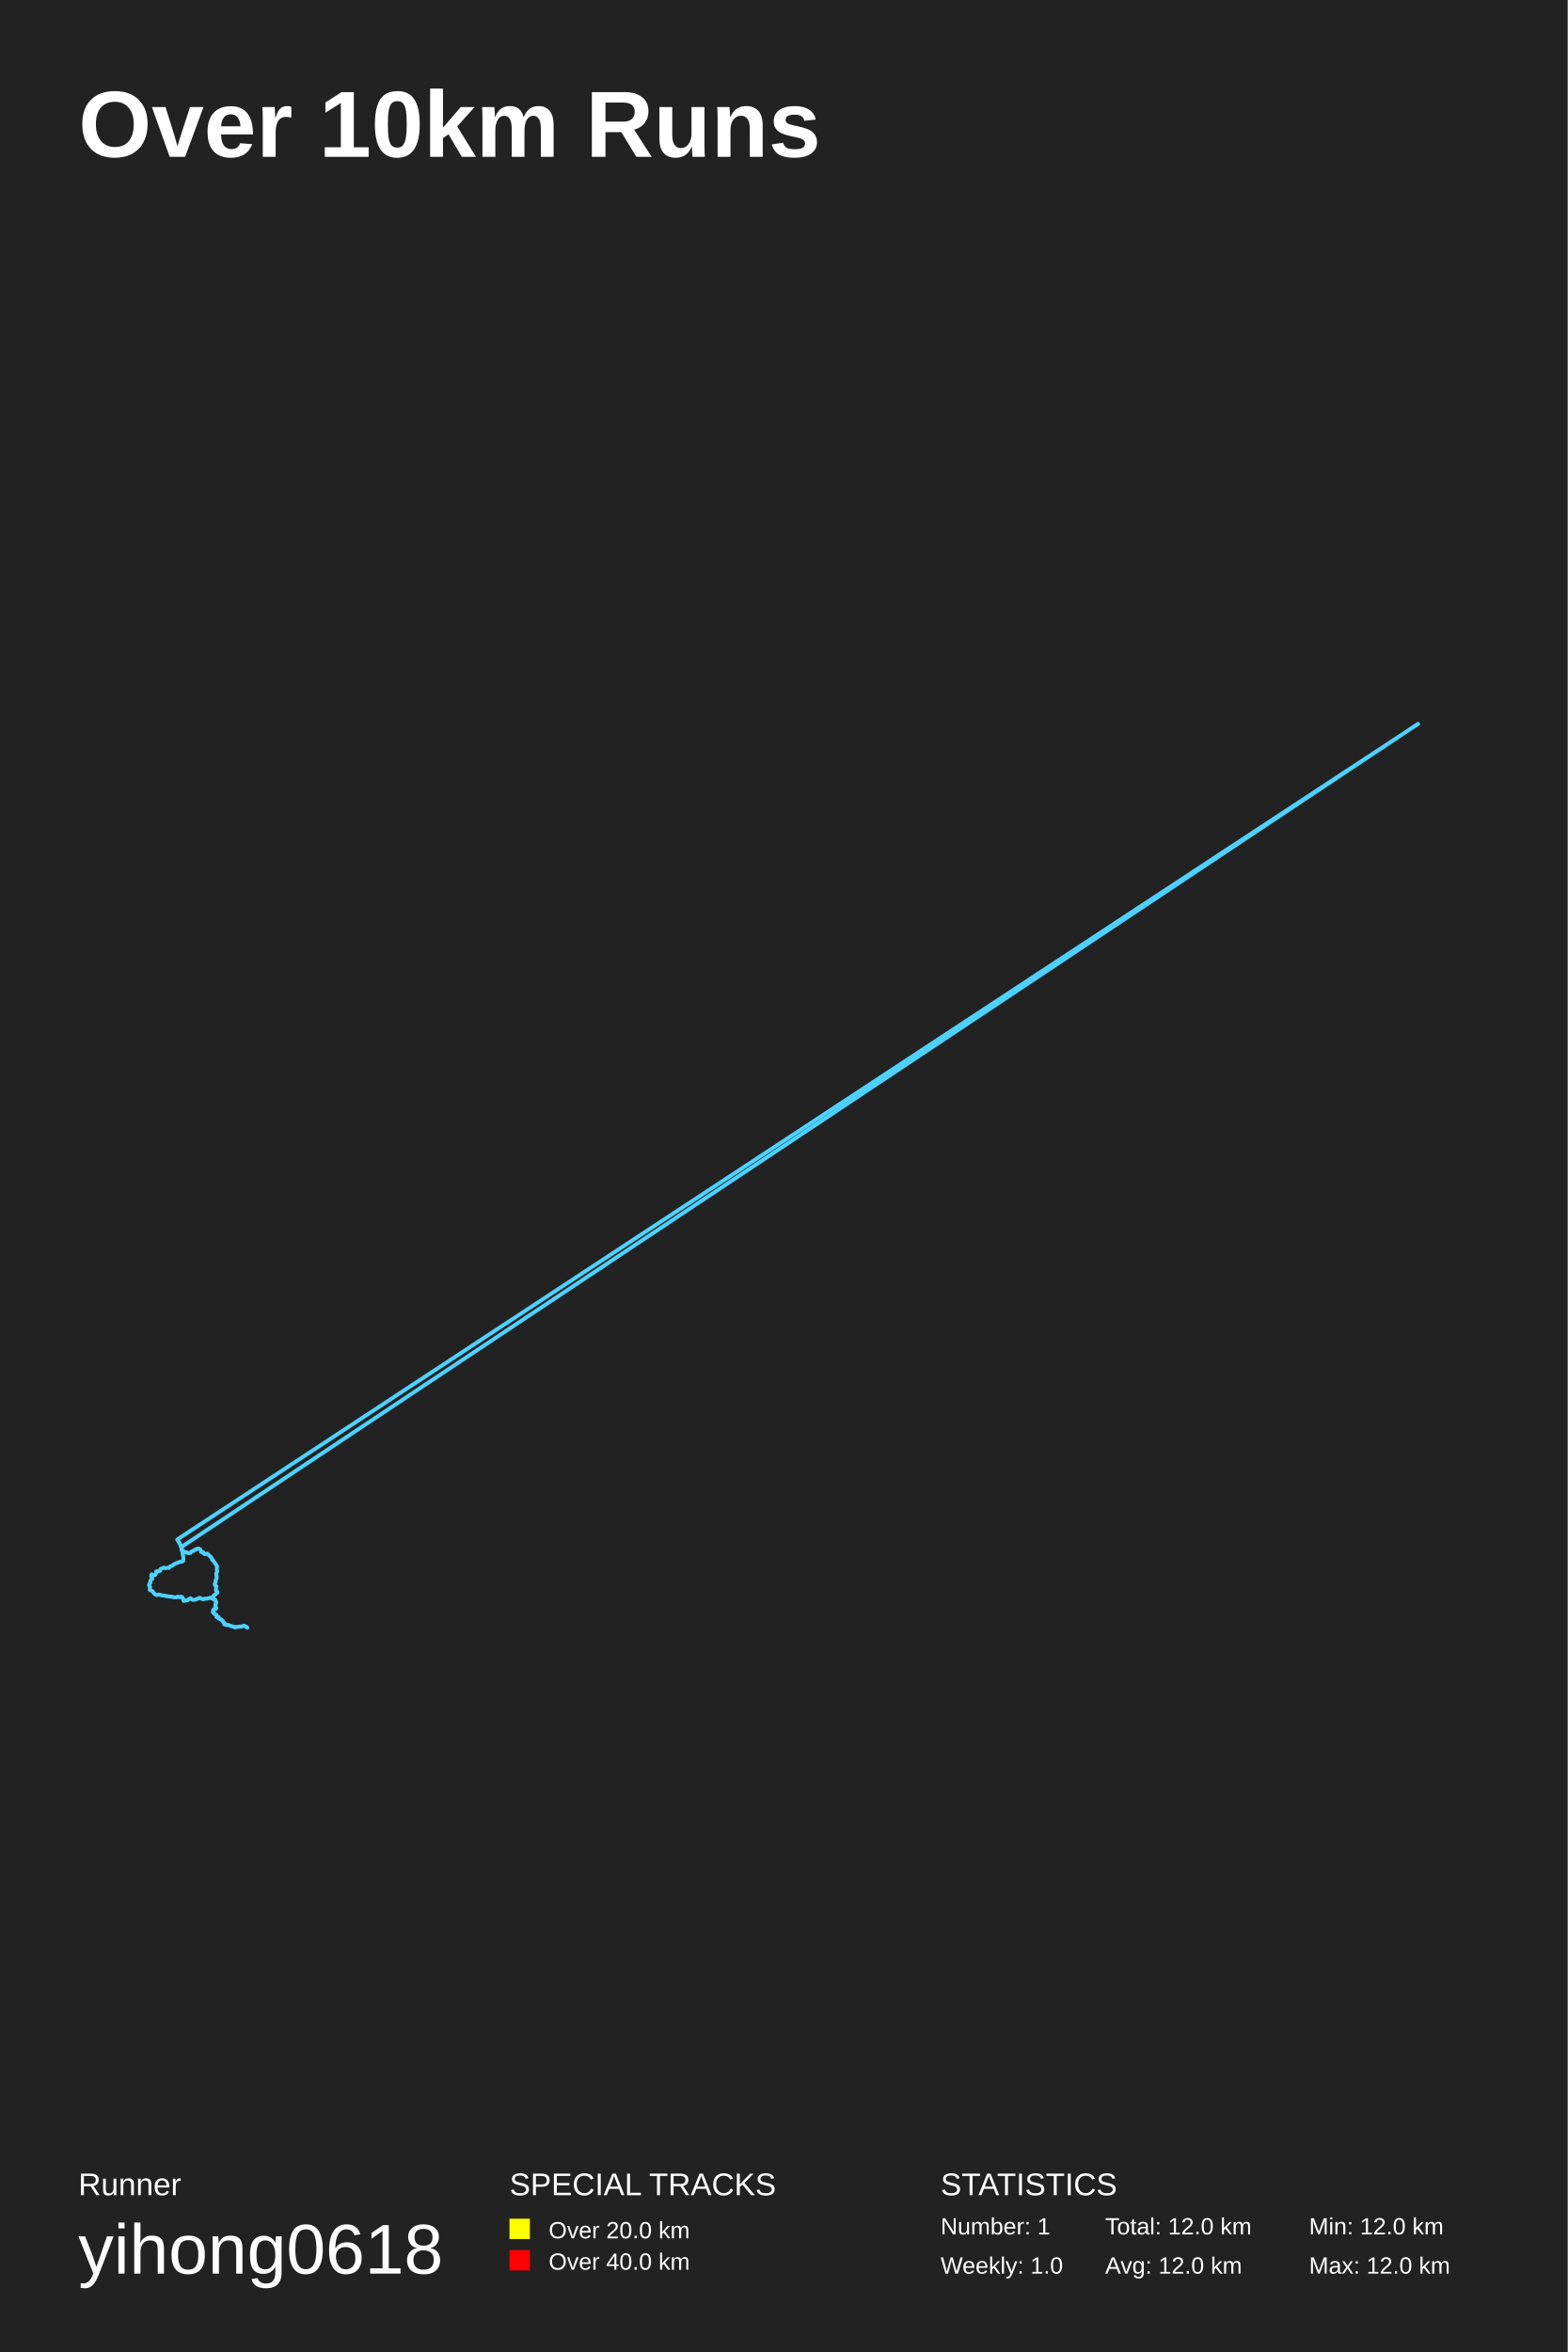
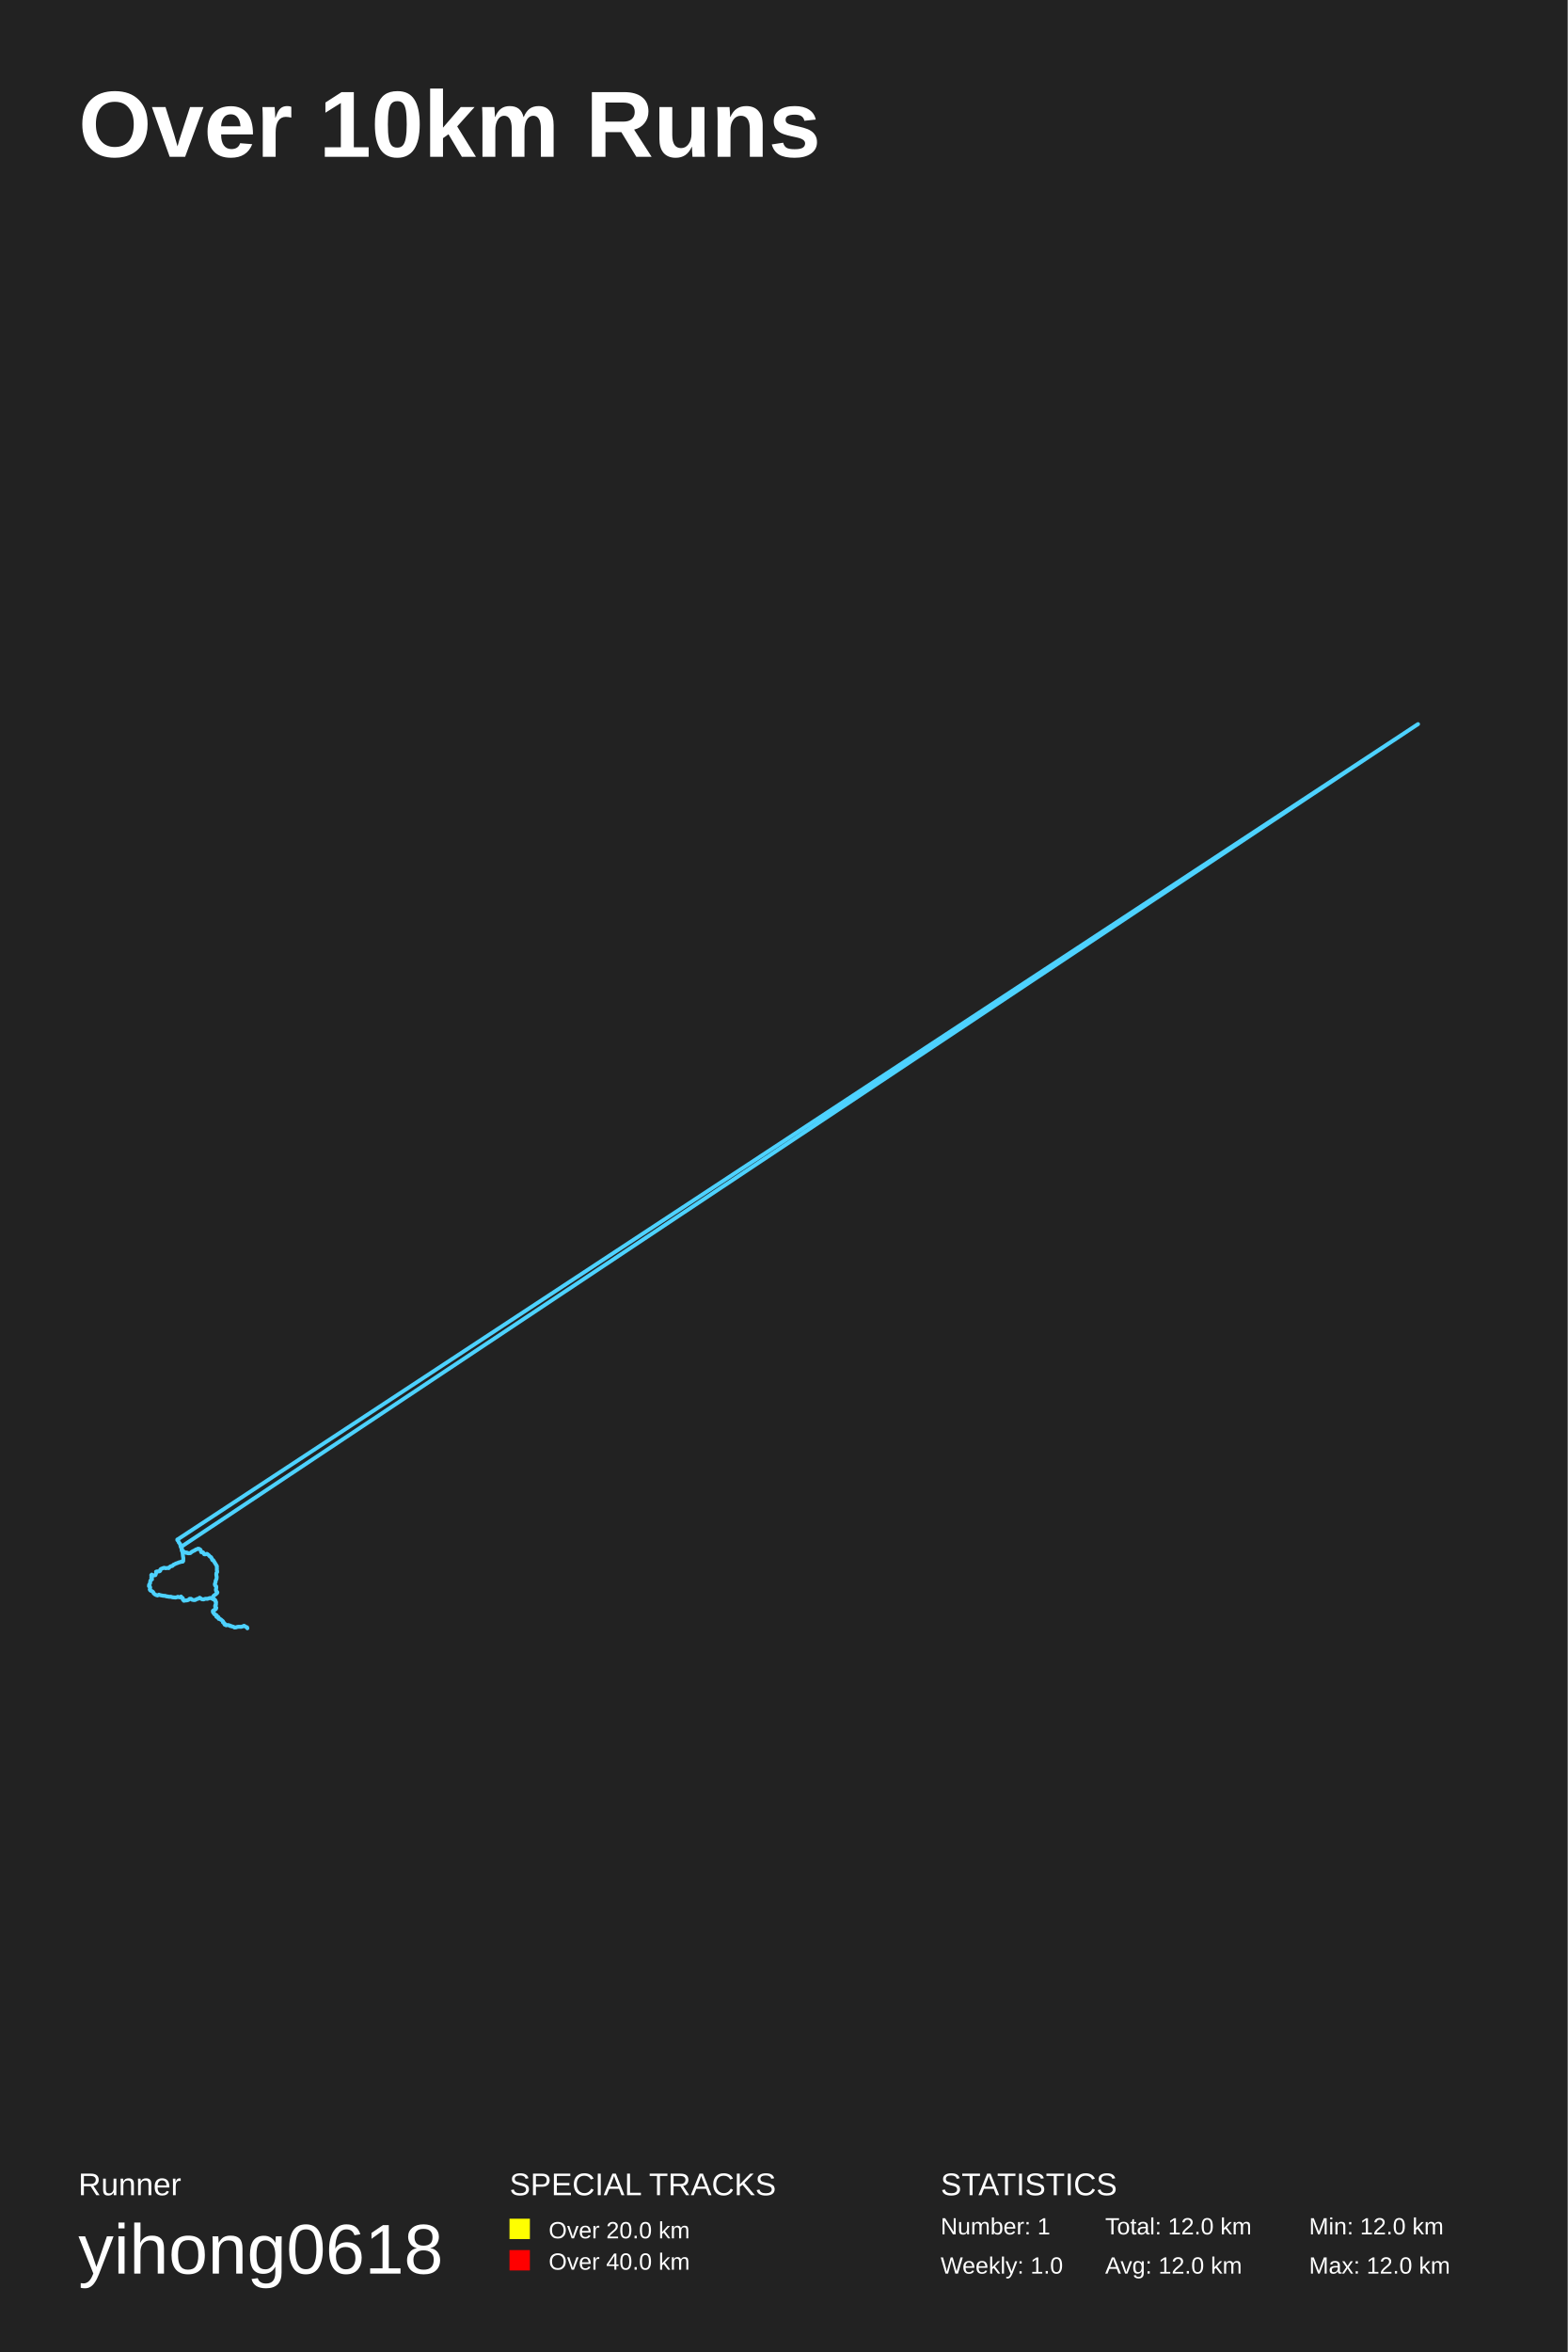
<svg xmlns="http://www.w3.org/2000/svg" baseProfile="full" height="300mm" version="1.1" viewBox="0,0,200,300" width="200mm">
  <defs />
  <rect fill="#222222" height="300" width="200" x="0" y="0" />
  <text fill="#FFFFFF" style="font-size:12px; font-family:Arial; font-weight:bold;" x="10" y="20">Over 10km Runs</text>
  <text fill="#FFFFFF" style="font-size:4px; font-family:Arial" x="10" y="280">Runner</text>
  <text fill="#FFFFFF" style="font-size:9px; font-family:Arial" x="10" y="290">yihong0618</text>
  <text fill="#FFFFFF" style="font-size:4px; font-family:Arial" x="65" y="280">SPECIAL TRACKS</text>
  <rect fill="yellow" height="2.6" width="2.6" x="65" y="283" />
  <text fill="#FFFFFF" style="font-size:3px; font-family:Arial" x="70" y="285.5">Over 20.0 km</text>
  <rect fill="red" height="2.6" width="2.6" x="65" y="287" />
  <text fill="#FFFFFF" style="font-size:3px; font-family:Arial" x="70" y="289.5">Over 40.0 km</text>
  <text fill="#FFFFFF" style="font-size:4px; font-family:Arial" x="120" y="280">STATISTICS</text>
  <text fill="#FFFFFF" style="font-size:3px; font-family:Arial" x="120" y="285">Number: 1</text>
  <text fill="#FFFFFF" style="font-size:3px; font-family:Arial" x="120" y="290">Weekly: 1.0</text>
  <text fill="#FFFFFF" style="font-size:3px; font-family:Arial" x="141" y="285">Total: 12.0 km</text>
  <text fill="#FFFFFF" style="font-size:3px; font-family:Arial" x="141" y="290">Avg: 12.0 km</text>
  <text fill="#FFFFFF" style="font-size:3px; font-family:Arial" x="167" y="285">Min: 12.0 km</text>
  <text fill="#FFFFFF" style="font-size:3px; font-family:Arial" x="167" y="290">Max: 12.0 km</text>
-   <polyline fill="none" opacity="1" points="29.965,207.572 29.856,207.509 29.69,207.462 29.59,207.42 29.428,207.409 29.319,207.33 29.181,207.288 29.034,207.251 28.925,207.272 28.621,207.198 28.64,207.167 28.573,207.009 28.507,206.956 28.431,206.798 28.336,206.719 28.25,206.598 28.188,206.556 28.079,206.514 27.946,206.487 27.846,206.387 27.884,206.287 27.766,206.25 27.623,206.245 27.623,206.071 27.571,205.961 27.457,205.939 27.348,205.86 27.276,205.745 27.167,205.65 27.153,205.497 27.229,205.313 27.395,205.292 27.538,205.191 27.557,205.049 27.443,204.965 27.481,204.823 27.471,204.665 27.542,204.544 27.571,204.401 27.504,204.286 27.485,204.122 27.376,204.017 27.224,203.954 27.229,203.969 27.253,203.969 27.214,203.969 27.224,203.975 27.219,203.975 27.21,203.98 27.214,203.985 27.214,203.98 27.124,203.833 27.148,203.727 27.181,203.617 27.257,203.532 27.338,203.474 27.428,203.395 27.547,203.316 27.656,203.206 27.728,203.127 27.718,203.027 27.599,202.948 27.561,202.826 27.552,202.7 27.566,202.589 27.566,202.474 27.618,202.342 27.49,202.263 27.471,202.2 27.39,202.105 27.428,201.926 27.5,201.836 27.5,201.689 27.528,201.536 27.604,201.415 27.623,201.272 27.661,201.151 27.618,201.041 27.628,200.93 27.595,200.835 27.58,200.688 27.671,200.546 27.704,200.424 27.671,200.293 27.671,200.156 27.661,200.008 27.685,199.787 27.671,199.734 27.167,199.002 27.077,198.971 27.053,198.86 27.024,198.791 27.005,198.755 26.972,198.67 26.906,198.623 26.849,198.565 26.787,198.502 26.73,198.46 26.678,198.381 26.549,198.291 26.483,198.186 26.412,198.165 26.312,198.207 26.217,198.217 26.112,198.238 26.017,198.175 25.979,198.075 25.922,197.996 25.822,197.98 25.718,197.991 25.713,197.943 25.718,197.933 25.708,197.949 25.694,197.975 25.68,197.954 25.685,197.954 25.67,197.975 25.675,197.954 25.694,197.933 25.699,197.922 25.623,197.817 25.609,197.748 25.566,197.654 25.547,197.627 25.485,197.59 25.409,197.543 25.343,197.553 25.29,197.517 25.262,197.517 25.2,197.532 25.129,197.575 25.067,197.617 24.996,197.611 24.948,197.643 24.848,197.69 24.82,197.748 24.758,197.764 24.692,197.806 24.639,197.817 24.535,197.87 24.44,197.906 24.354,198.006 24.269,198.096 24.155,198.096 24.098,198.096 23.989,198.08 23.951,198.07 23.965,198.054 23.965,198.075 23.955,198.07 23.913,198.059 23.837,198.001 23.789,198.017 23.699,198.028 23.637,197.975 23.547,198.006 23.471,197.906 23.409,197.843 23.357,197.812 23.342,197.806 23.304,197.738 23.238,197.69 23.19,197.711 23.209,197.696 23.167,197.664 23.186,197.569 23.195,197.506 23.133,197.443 23.114,197.374 23.086,197.306 23.053,197.243 23.019,197.143 23.005,197.058 22.939,196.884 22.891,196.805 22.829,196.742 22.801,196.674 22.758,196.579 22.682,196.484 22.673,196.421 22.635,196.41 22.62,196.426 22.644,196.426 22.63,196.421 22.639,196.416 22.644,196.416 22.682,196.379 22.692,196.347 22.687,196.379 22.639,196.358 22.625,196.368 22.62,196.379 22.625,196.368 22.625,196.363 22.63,196.358 22.63,196.358 22.639,196.347 180.91,92.338 180.815,92.396 180.815,92.396 180.815,92.396 180.739,92.439 180.629,92.512 23.114,197.343 23.162,197.448 23.186,197.553 23.181,197.659 23.2,197.785 23.271,197.88 23.309,197.996 23.3,198.154 23.314,198.291 23.361,198.465 23.376,198.612 23.395,198.728 23.38,198.902 23.38,199.028 23.357,199.123 23.195,199.192 23.034,199.208 22.901,199.229 22.768,199.287 22.616,199.35 22.482,199.392 22.383,199.439 22.273,199.492 22.169,199.545 22.102,199.603 22.05,199.661 22.05,199.65 22.017,199.676 21.936,199.724 21.851,199.745 21.751,199.771 21.656,199.84 21.613,199.887 21.556,199.987 21.447,199.987 21.361,199.971 21.238,199.998 21.128,200.014 21.029,199.977 20.929,199.956 20.829,199.987 20.772,199.998 20.691,200.056 20.592,200.071 20.501,200.103 20.444,200.193 20.425,200.282 20.43,200.356 20.368,200.377 20.326,200.409 20.259,200.419 20.154,200.414 20.059,200.393 19.941,200.44 19.917,200.467 19.936,200.53 19.926,200.619 19.898,200.667 19.888,200.698 19.874,200.756 19.836,200.851 19.741,200.914 19.651,200.914 19.584,200.951 19.494,201.004 19.428,200.978 19.39,200.93 19.366,200.93 19.328,200.888 19.342,200.867 19.361,200.809 19.38,200.83 19.318,200.862 19.299,200.956 19.304,201.109 19.337,201.262 19.428,201.388 19.318,201.457 19.223,201.567 19.152,201.747 19.19,201.873 19.062,202.042 19.01,202.194 19.076,202.331 19.147,202.41 19.133,202.51 19.119,202.632 19.105,202.8 19.204,202.858 19.352,202.895 19.489,202.984 19.565,203.137 19.694,203.279 19.865,203.401 20.031,203.453 20.173,203.395 20.359,203.401 20.544,203.464 20.734,203.506 20.934,203.522 21.01,203.538 21.157,203.585 21.295,203.595 21.433,203.601 21.575,203.643 21.732,203.638 21.893,203.664 22.026,203.69 22.155,203.727 22.326,203.743 22.525,203.743 22.658,203.659 22.772,203.674 22.924,203.727 23.048,203.664 23.133,203.669 23.262,203.738 23.347,203.933 23.395,204.064 23.442,204.217 23.561,204.085 23.77,204.154 23.965,204.101 24.122,203.959 24.288,203.859 24.435,203.964 24.587,204.054 24.839,204.054 24.953,204.006 25.1,203.959 25.267,203.89 25.423,203.811 25.528,203.817 25.68,203.896 25.813,203.964 25.946,204.001 26.051,203.933 26.212,203.89 26.397,203.927 26.526,203.88 26.673,203.833 26.768,203.806 26.925,203.817 27.067,203.896 27.186,203.927 27.319,203.954 27.447,204.059 27.481,204.217 27.585,204.349 27.566,204.528 27.504,204.675 27.485,204.854 27.547,204.997 27.59,205.144 27.476,205.265 27.324,205.307 27.229,205.465 27.219,205.623 27.333,205.766 27.443,205.918 27.614,205.971 27.642,206.119 27.718,206.229 27.884,206.25 27.946,206.414 28.103,206.503 28.283,206.603 28.398,206.724 28.488,206.861 28.607,206.988 28.692,207.151 28.858,207.256 29.029,207.251 29.215,207.288 29.371,207.367 29.552,207.409 29.699,207.451 29.861,207.525 30.008,207.583 30.179,207.509 30.322,207.499 30.507,207.477 30.683,207.477 30.825,207.462 30.954,207.414 31.087,207.356 31.215,207.388 31.338,207.488 31.476,207.514 31.552,207.614" stroke="#4DD2FF" stroke-dasharray="none" stroke-linecap="round" stroke-linejoin="round" stroke-width="0.5" />
+   <polyline fill="none" opacity="1" points="29.918,207.591 29.785,207.496 29.647,207.47 29.542,207.422 29.395,207.406 29.257,207.343 29.129,207.28 28.987,207.275 28.863,207.312 28.654,207.217 28.607,207.106 28.545,207.011 28.436,206.922 28.412,206.764 28.283,206.664 28.236,206.622 28.131,206.574 28.041,206.511 27.899,206.485 27.851,206.374 27.851,206.253 27.718,206.29 27.599,206.205 27.618,206.032 27.519,205.984 27.4,205.947 27.314,205.831 27.234,205.731 27.157,205.605 27.162,205.463 27.329,205.342 27.457,205.305 27.566,205.141 27.523,205.041 27.452,204.925 27.457,204.789 27.528,204.646 27.538,204.499 27.571,204.367 27.471,204.251 27.438,204.099 27.352,203.998 27.224,203.993 27.229,203.993 27.243,203.998 27.214,204.004 27.229,203.993 27.219,203.998 27.214,204.004 27.214,203.998 27.157,203.951 27.134,203.809 27.153,203.709 27.214,203.603 27.291,203.524 27.352,203.466 27.471,203.393 27.58,203.298 27.69,203.203 27.728,203.108 27.671,203.013 27.58,202.94 27.538,202.782 27.566,202.682 27.576,202.581 27.595,202.434 27.571,202.318 27.481,202.271 27.438,202.207 27.405,202.071 27.457,201.913 27.504,201.797 27.504,201.654 27.566,201.502 27.623,201.386 27.633,201.249 27.647,201.133 27.618,201.017 27.604,200.917 27.595,200.812 27.609,200.638 27.699,200.522 27.699,200.395 27.656,200.264 27.675,200.122 27.661,199.958 27.675,199.774 27.205,198.999 27.119,199.01 27.067,198.952 27.039,198.857 27.015,198.783 26.991,198.741 26.958,198.668 26.906,198.599 26.82,198.568 26.763,198.525 26.706,198.446 26.63,198.367 26.516,198.278 26.44,198.209 26.388,198.193 26.274,198.23 26.179,198.257 26.055,198.251 25.998,198.167 25.951,198.067 25.889,197.999 25.775,198.014 25.699,197.983 25.708,197.962 25.742,197.956 25.723,197.951 25.699,197.978 25.666,197.978 25.699,197.978 25.694,197.983 25.685,197.978 25.699,197.967 25.656,197.898 25.618,197.798 25.604,197.725 25.556,197.656 25.528,197.64 25.447,197.603 25.39,197.551 25.305,197.551 25.267,197.546 25.262,197.535 25.176,197.582 25.1,197.619 25.043,197.63 24.977,197.651 24.915,197.698 24.834,197.751 24.782,197.788 24.734,197.798 24.663,197.83 24.587,197.872 24.502,197.92 24.402,197.983 24.326,198.072 24.226,198.114 24.141,198.114 24.036,198.12 23.955,198.099 23.965,198.078 23.965,198.078 23.951,198.083 23.941,198.114 23.884,198.051 23.813,198.02 23.756,198.067 23.68,198.009 23.589,198.02 23.513,197.983 23.437,197.893 23.366,197.856 23.357,197.835 23.342,197.819 23.266,197.735 23.2,197.719 23.2,197.725 23.19,197.709 23.176,197.651 23.2,197.561 23.195,197.493 23.124,197.424 23.105,197.377 23.057,197.308 23.043,197.229 23.01,197.108 22.986,196.934 22.915,196.882 22.882,196.797 22.81,196.745 22.796,196.655 22.725,196.56 22.673,196.476 22.663,196.439 22.625,196.439 22.644,196.45 22.644,196.45 22.63,196.439 22.639,196.439 22.654,196.445 22.706,196.355 22.692,196.366 22.62,196.366 22.63,196.387 22.62,196.387 22.639,196.392 22.63,196.392 22.63,196.387 22.63,196.376 22.639,196.381 22.63,196.376 180.91,92.362 180.815,92.42 180.815,92.42 180.815,92.42 180.724,92.478 23.086,197.319 23.119,197.435 23.186,197.509 23.171,197.63 23.186,197.746 23.224,197.851 23.281,197.951 23.3,198.093 23.314,198.209 23.333,198.399 23.352,198.557 23.38,198.673 23.39,198.841 23.366,198.994 23.38,199.089 23.314,199.189 23.114,199.2 22.986,199.252 22.839,199.279 22.701,199.342 22.568,199.395 22.44,199.431 22.349,199.489 22.231,199.542 22.112,199.595 22.079,199.658 22.05,199.679 22.05,199.684 21.993,199.732 21.912,199.758 21.798,199.763 21.713,199.827 21.627,199.874 21.589,199.953 21.513,200.016 21.418,199.995 21.314,199.995 21.195,200.021 21.086,200.027 20.995,199.974 20.886,199.985 20.805,200.016 20.744,200.037 20.658,200.079 20.558,200.111 20.473,200.169 20.43,200.258 20.444,200.343 20.397,200.395 20.349,200.416 20.311,200.427 20.216,200.448 20.121,200.427 19.998,200.443 19.907,200.474 19.931,200.517 19.926,200.59 19.917,200.654 19.893,200.701 19.888,200.759 19.865,200.817 19.817,200.917 19.694,200.922 19.603,200.964 19.537,200.98 19.451,201.012 19.413,200.975 19.371,200.954 19.342,200.938 19.318,200.906 19.356,200.891 19.361,200.838 19.333,200.88 19.295,200.901 19.328,201.028 19.299,201.201 19.385,201.338 19.39,201.454 19.261,201.502 19.176,201.649 19.157,201.833 19.138,201.97 19.024,202.128 19.005,202.323 19.114,202.371 19.157,202.476 19.152,202.576 19.105,202.734 19.157,202.84 19.257,202.908 19.404,202.961 19.542,203.082 19.599,203.219 19.741,203.351 19.926,203.451 20.097,203.503 20.273,203.403 20.43,203.461 20.63,203.503 20.796,203.535 20.981,203.551 21.095,203.556 21.209,203.614 21.357,203.624 21.485,203.656 21.637,203.672 21.803,203.667 21.931,203.714 22.079,203.74 22.25,203.756 22.411,203.767 22.582,203.719 22.696,203.672 22.834,203.725 23.005,203.746 23.095,203.64 23.162,203.746 23.323,203.851 23.319,204.014 23.404,204.114 23.456,204.178 23.661,204.141 23.841,204.13 24.05,204.067 24.183,203.93 24.373,203.93 24.492,204.041 24.687,204.083 24.887,204.083 25.005,204.02 25.162,203.94 25.333,203.904 25.471,203.793 25.599,203.872 25.732,203.972 25.875,203.998 25.993,204.004 26.108,203.946 26.279,203.919 26.45,203.94 26.597,203.883 26.706,203.851 26.825,203.819 26.996,203.888 27.138,203.925 27.229,203.956 27.376,204.009 27.485,204.146 27.533,204.304 27.557,204.451 27.552,204.625 27.519,204.789 27.462,204.952 27.595,205.078 27.547,205.22 27.405,205.321 27.267,205.389 27.214,205.531 27.262,205.7 27.352,205.858 27.504,205.953 27.652,206.053 27.628,206.211 27.794,206.253 27.899,206.348 28.013,206.474 28.184,206.569 28.312,206.685 28.45,206.801 28.512,206.953 28.645,207.064 28.754,207.233 28.939,207.275 29.105,207.275 29.276,207.322 29.457,207.396 29.604,207.459 29.78,207.501 29.927,207.58 30.084,207.58 30.236,207.528 30.402,207.496 30.588,207.496 30.74,207.506 30.873,207.475 31.015,207.427 31.139,207.369 31.272,207.448 31.381,207.522 31.519,207.564 31.557,207.691" stroke="#4DD2FF" stroke-dasharray="none" stroke-linecap="round" stroke-linejoin="round" stroke-width="0.5" />
</svg>
